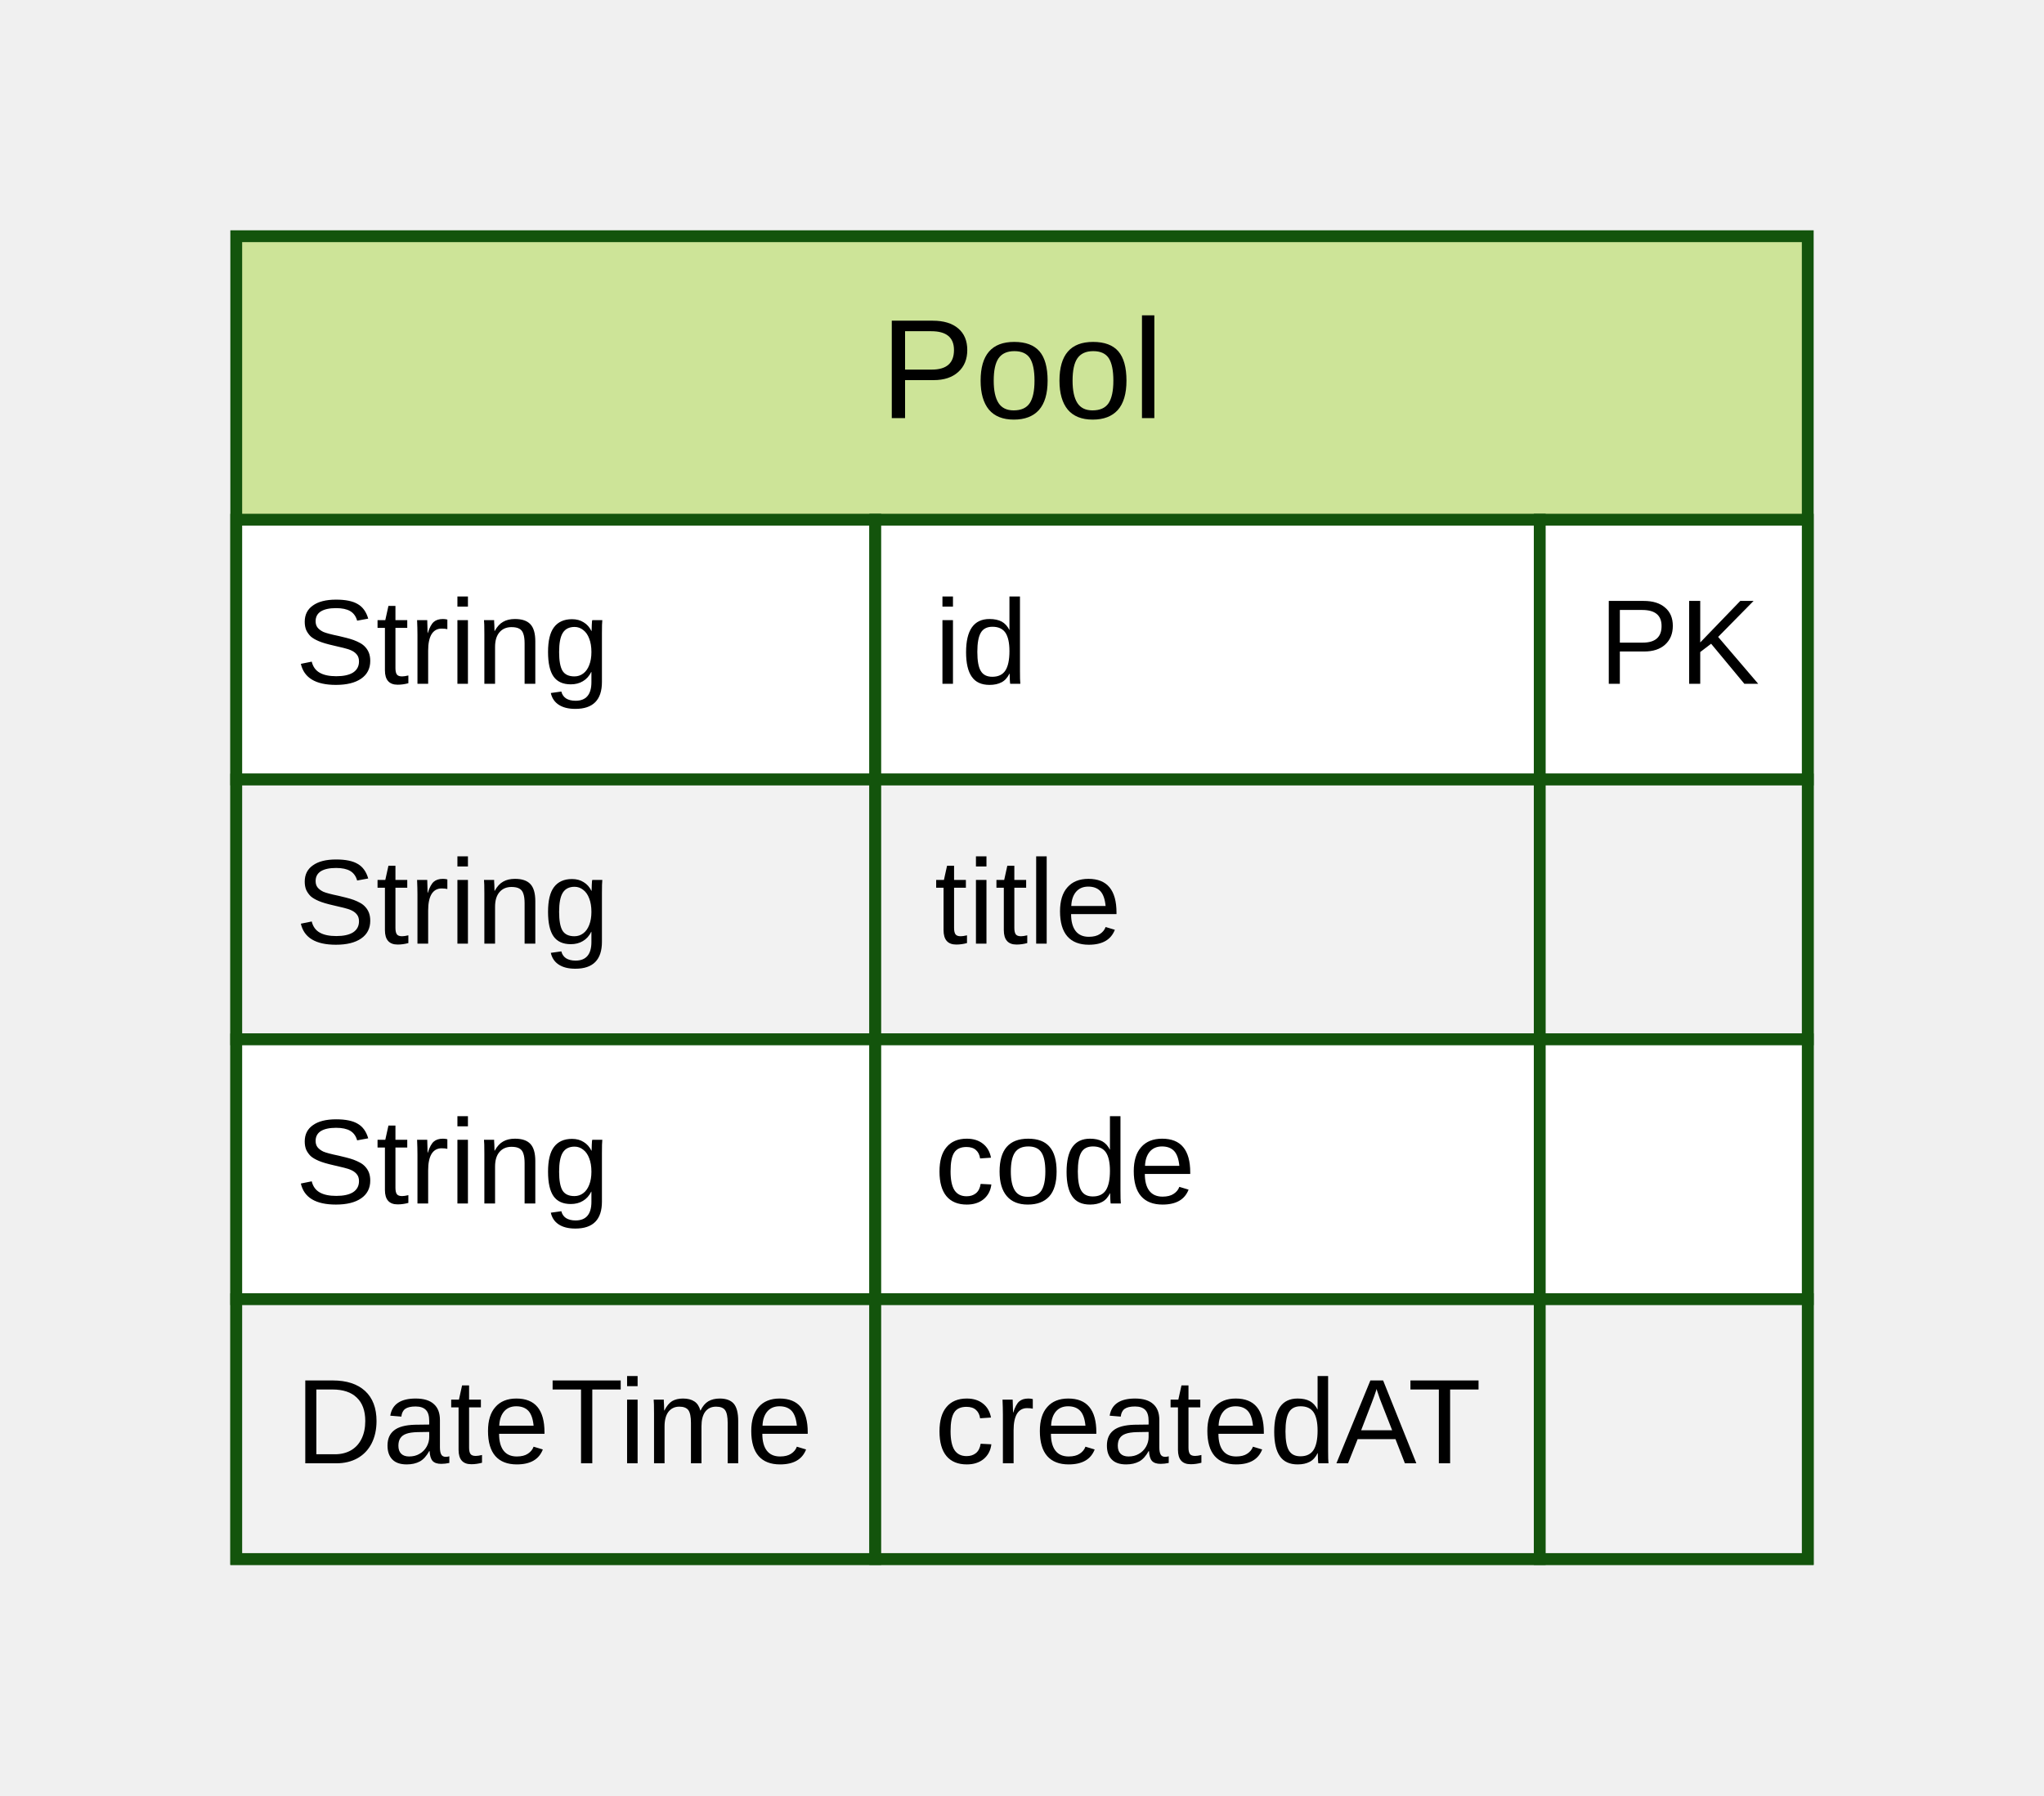
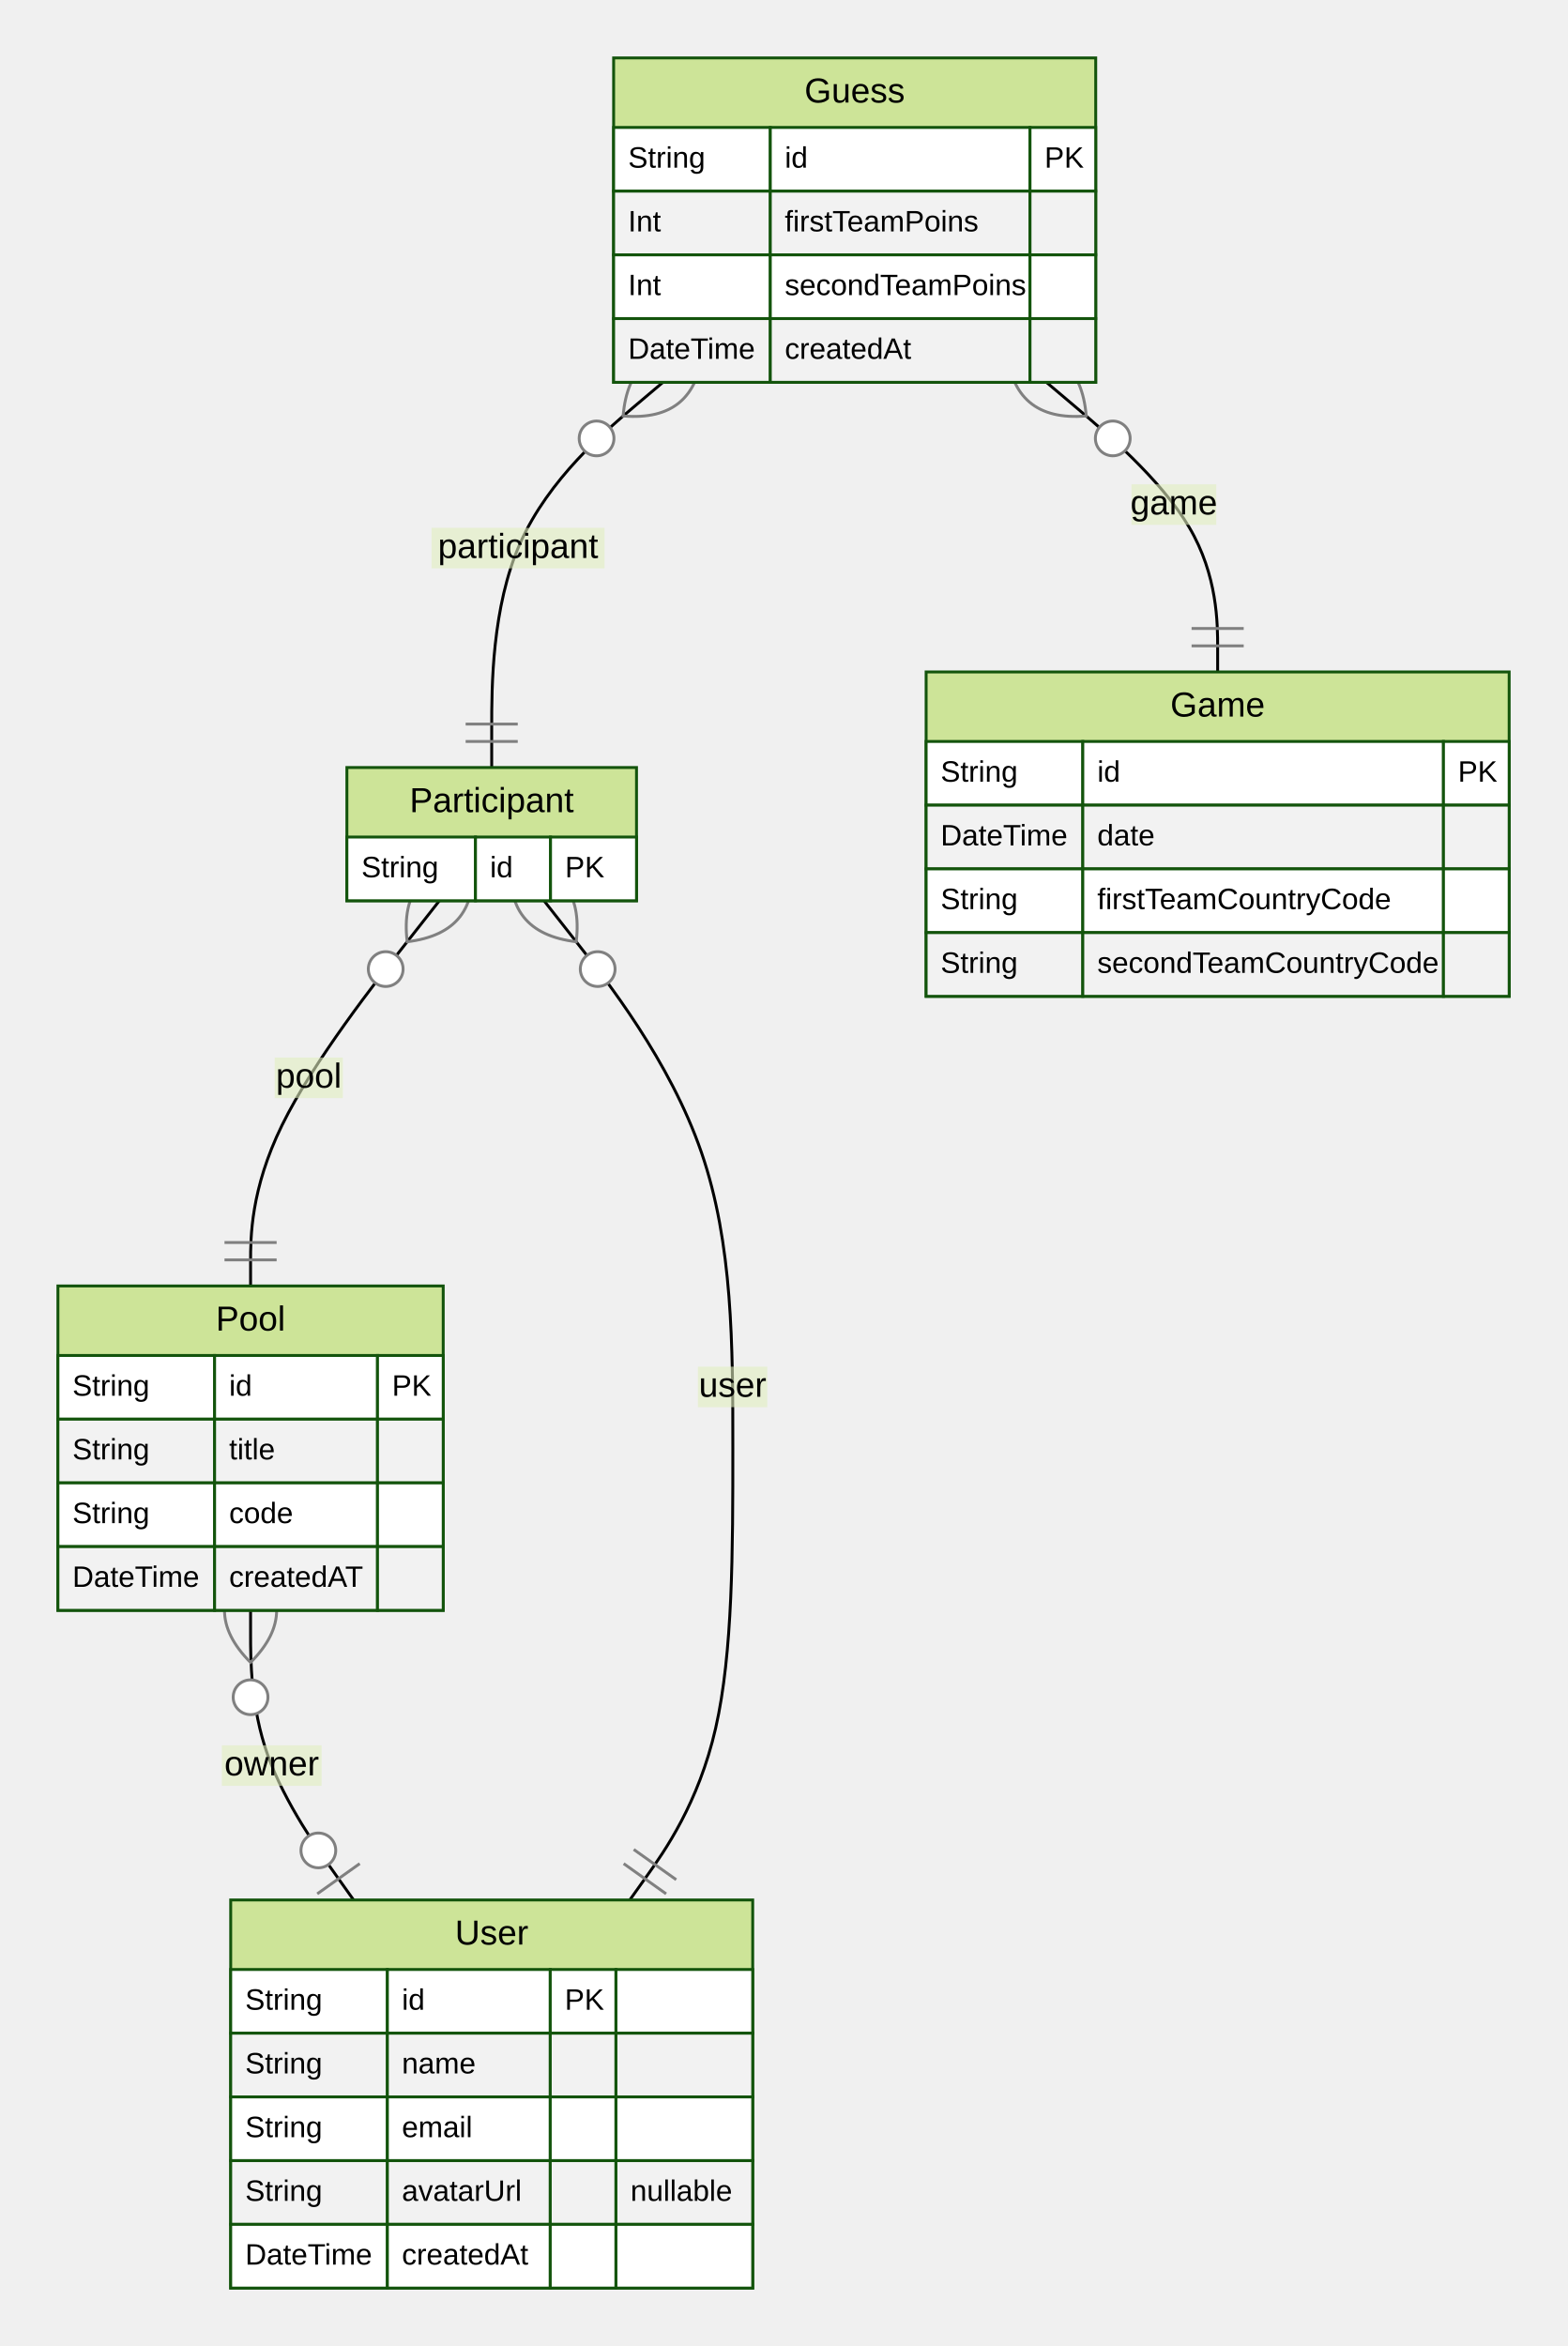
- <svg xmlns="http://www.w3.org/2000/svg" aria-labelledby="chart-title-mermaid-0 chart-desc-mermaid-0" role="img" viewBox="0 0 173.035 152" style="max-width: 173.035px; background-color: white;" width="100%" id="mermaid-0">
+ <svg xmlns="http://www.w3.org/2000/svg" aria-labelledby="chart-title-mermaid-0 chart-desc-mermaid-0" role="img" viewBox="0 0 541.089 810" style="max-width: 541.089px; background-color: white;" width="100%" id="mermaid-0">
  <style>#mermaid-0 {font-family:"trebuchet ms",verdana,arial,sans-serif;font-size:16px;fill:#000000;}#mermaid-0 .error-icon{fill:#552222;}#mermaid-0 .error-text{fill:#552222;stroke:#552222;}#mermaid-0 .edge-thickness-normal{stroke-width:2px;}#mermaid-0 .edge-thickness-thick{stroke-width:3.5px;}#mermaid-0 .edge-pattern-solid{stroke-dasharray:0;}#mermaid-0 .edge-pattern-dashed{stroke-dasharray:3;}#mermaid-0 .edge-pattern-dotted{stroke-dasharray:2;}#mermaid-0 .marker{fill:#000000;stroke:#000000;}#mermaid-0 .marker.cross{stroke:#000000;}#mermaid-0 svg{font-family:"trebuchet ms",verdana,arial,sans-serif;font-size:16px;}#mermaid-0 .entityBox{fill:#cde498;stroke:#13540c;}#mermaid-0 .attributeBoxOdd{fill:#ffffff;stroke:#13540c;}#mermaid-0 .attributeBoxEven{fill:#f2f2f2;stroke:#13540c;}#mermaid-0 .relationshipLabelBox{fill:hsl(78.158, 58.462%, 84.51%);opacity:0.7;background-color:hsl(78.158, 58.462%, 84.51%);}#mermaid-0 .relationshipLabelBox rect{opacity:0.5;}#mermaid-0 .relationshipLine{stroke:#000000;}#mermaid-0 :root{--mermaid-font-family:"trebuchet ms",verdana,arial,sans-serif;}</style>
  <g />
  <defs>
    <marker orient="auto" markerHeight="18" markerWidth="18" refY="9" refX="0" id="ONLY_ONE_START">
      <path d="M9,0 L9,18 M15,0 L15,18" fill="none" stroke="gray" />
    </marker>
  </defs>
  <defs>
    <marker orient="auto" markerHeight="18" markerWidth="18" refY="9" refX="18" id="ONLY_ONE_END">
      <path d="M3,0 L3,18 M9,0 L9,18" fill="none" stroke="gray" />
    </marker>
  </defs>
  <defs>
    <marker orient="auto" markerHeight="18" markerWidth="30" refY="9" refX="0" id="ZERO_OR_ONE_START">
      <circle r="6" cy="9" cx="21" fill="white" stroke="gray" />
      <path d="M9,0 L9,18" fill="none" stroke="gray" />
    </marker>
  </defs>
  <defs>
    <marker orient="auto" markerHeight="18" markerWidth="30" refY="9" refX="30" id="ZERO_OR_ONE_END">
      <circle r="6" cy="9" cx="9" fill="white" stroke="gray" />
      <path d="M21,0 L21,18" fill="none" stroke="gray" />
    </marker>
  </defs>
  <defs>
    <marker orient="auto" markerHeight="36" markerWidth="45" refY="18" refX="18" id="ONE_OR_MORE_START">
      <path d="M0,18 Q 18,0 36,18 Q 18,36 0,18 M42,9 L42,27" fill="none" stroke="gray" />
    </marker>
  </defs>
  <defs>
    <marker orient="auto" markerHeight="36" markerWidth="45" refY="18" refX="27" id="ONE_OR_MORE_END">
      <path d="M3,9 L3,27 M9,18 Q27,0 45,18 Q27,36 9,18" fill="none" stroke="gray" />
    </marker>
  </defs>
  <defs>
    <marker orient="auto" markerHeight="36" markerWidth="57" refY="18" refX="18" id="ZERO_OR_MORE_START">
      <circle r="6" cy="18" cx="48" fill="white" stroke="gray" />
      <path d="M0,18 Q18,0 36,18 Q18,36 0,18" fill="none" stroke="gray" />
    </marker>
  </defs>
  <defs>
    <marker orient="auto" markerHeight="36" markerWidth="57" refY="18" refX="39" id="ZERO_OR_MORE_END">
      <circle r="6" cy="18" cx="9" fill="white" stroke="gray" />
      <path d="M21,18 Q39,0 57,18 Q39,36 21,18" fill="none" stroke="gray" />
    </marker>
  </defs>
-   <g transform="translate(20,20 )" id="Pool">
+   <path marker-start="url(#ZERO_OR_MORE_START)" marker-end="url(#ZERO_OR_ONE_END)" fill="none" stroke="gray" d="M86.518,556L86.518,564.333C86.518,572.667,86.518,589.333,92.448,606C98.378,622.667,110.238,639.333,116.168,647.667L122.098,656" class="er relationshipLine" />
+   <path marker-start="url(#ZERO_OR_MORE_START)" marker-end="url(#ONLY_ONE_END)" fill="none" stroke="gray" d="M187.842,311L198.708,324.833C209.573,338.667,231.304,366.333,242.17,397.833C253.035,429.333,253.035,464.667,253.035,500C253.035,535.333,253.035,570.667,247.105,596.667C241.175,622.667,229.315,639.333,223.385,647.667L217.455,656" class="er relationshipLine" />
+   <path marker-start="url(#ZERO_OR_MORE_START)" marker-end="url(#ONLY_ONE_END)" fill="none" stroke="gray" d="M151.711,311L140.845,324.833C129.98,338.667,108.249,366.333,97.383,388.5C86.518,410.667,86.518,427.333,86.518,435.667L86.518,444" class="er relationshipLine" />
+   <path marker-start="url(#ZERO_OR_MORE_START)" marker-end="url(#ONLY_ONE_END)" fill="none" stroke="gray" d="M228.894,132L219.041,140.333C209.188,148.667,189.482,165.333,179.629,187.5C169.776,209.667,169.776,237.333,169.776,251.167L169.776,265" class="er relationshipLine" />
+   <path marker-start="url(#ZERO_OR_MORE_START)" marker-end="url(#ONLY_ONE_END)" fill="none" stroke="gray" d="M361.316,132L371.169,140.333C381.021,148.667,400.727,165.333,410.58,182C420.433,198.667,420.433,215.333,420.433,223.667L420.433,232" class="er relationshipLine" />
+   <g transform="translate(20,444 )" id="Pool">
    <rect height="112" width="133.035" y="0" x="0" stroke="gray" fill-opacity="100%" fill="honeydew" class="er entityBox" />
    <text transform="translate(66.51765,12)" style="font-family: &quot;trebuchet ms&quot;, verdana, arial, sans-serif;; font-size: 12px" text-anchor="middle" dominant-baseline="middle" y="0" x="0" id="entity-Pool" class="er entityLabel">Pool</text>
    <rect height="22" width="54.096" y="24" x="0" stroke="gray" fill-opacity="100%" fill="honeydew" class="er attributeBoxOdd" />
    <text transform="translate(5,35)" style="font-family: &quot;trebuchet ms&quot;, verdana, arial, sans-serif;; font-size: 10.2px" text-anchor="left" dominant-baseline="middle" y="0" x="0" id="entity-Pool-attr-1-type" class="er entityLabel">String</text>
    <rect height="22" width="56.252" y="24" x="54.096" stroke="gray" fill-opacity="100%" fill="honeydew" class="er attributeBoxOdd" />
    <text transform="translate(59.09555,35)" style="font-family: &quot;trebuchet ms&quot;, verdana, arial, sans-serif;; font-size: 10.2px" text-anchor="left" dominant-baseline="middle" y="0" x="0" id="entity-Pool-attr-1-name" class="er entityLabel">id</text>
    <rect height="22" width="22.688" y="24" x="110.348" stroke="gray" fill-opacity="100%" fill="honeydew" class="er attributeBoxOdd" />
    <text transform="translate(115.3476,35)" style="font-family: &quot;trebuchet ms&quot;, verdana, arial, sans-serif;; font-size: 10.2px" text-anchor="left" dominant-baseline="middle" y="0" x="0" id="entity-Pool-attr-1-key" class="er entityLabel">PK</text>
    <rect height="22" width="54.096" y="46" x="0" stroke="gray" fill-opacity="100%" fill="honeydew" class="er attributeBoxEven" />
    <text transform="translate(5,57)" style="font-family: &quot;trebuchet ms&quot;, verdana, arial, sans-serif;; font-size: 10.2px" text-anchor="left" dominant-baseline="middle" y="0" x="0" id="entity-Pool-attr-2-type" class="er entityLabel">String</text>
    <rect height="22" width="56.252" y="46" x="54.096" stroke="gray" fill-opacity="100%" fill="honeydew" class="er attributeBoxEven" />
    <text transform="translate(59.09555,57)" style="font-family: &quot;trebuchet ms&quot;, verdana, arial, sans-serif;; font-size: 10.2px" text-anchor="left" dominant-baseline="middle" y="0" x="0" id="entity-Pool-attr-2-name" class="er entityLabel">title</text>
    <rect height="22" width="22.688" y="46" x="110.348" stroke="gray" fill-opacity="100%" fill="honeydew" class="er attributeBoxEven" />
    <text transform="translate(115.3476,57)" style="font-family: &quot;trebuchet ms&quot;, verdana, arial, sans-serif;; font-size: 10.2px" text-anchor="left" dominant-baseline="middle" y="0" x="0" id="entity-Pool-attr-2-key" class="er entityLabel" />
    <rect height="22" width="54.096" y="68" x="0" stroke="gray" fill-opacity="100%" fill="honeydew" class="er attributeBoxOdd" />
    <text transform="translate(5,79)" style="font-family: &quot;trebuchet ms&quot;, verdana, arial, sans-serif;; font-size: 10.2px" text-anchor="left" dominant-baseline="middle" y="0" x="0" id="entity-Pool-attr-3-type" class="er entityLabel">String</text>
    <rect height="22" width="56.252" y="68" x="54.096" stroke="gray" fill-opacity="100%" fill="honeydew" class="er attributeBoxOdd" />
    <text transform="translate(59.09555,79)" style="font-family: &quot;trebuchet ms&quot;, verdana, arial, sans-serif;; font-size: 10.2px" text-anchor="left" dominant-baseline="middle" y="0" x="0" id="entity-Pool-attr-3-name" class="er entityLabel">code</text>
    <rect height="22" width="22.688" y="68" x="110.348" stroke="gray" fill-opacity="100%" fill="honeydew" class="er attributeBoxOdd" />
    <text transform="translate(115.3476,79)" style="font-family: &quot;trebuchet ms&quot;, verdana, arial, sans-serif;; font-size: 10.2px" text-anchor="left" dominant-baseline="middle" y="0" x="0" id="entity-Pool-attr-3-key" class="er entityLabel" />
    <rect height="22" width="54.096" y="90" x="0" stroke="gray" fill-opacity="100%" fill="honeydew" class="er attributeBoxEven" />
    <text transform="translate(5,101)" style="font-family: &quot;trebuchet ms&quot;, verdana, arial, sans-serif;; font-size: 10.2px" text-anchor="left" dominant-baseline="middle" y="0" x="0" id="entity-Pool-attr-4-type" class="er entityLabel">DateTime</text>
    <rect height="22" width="56.252" y="90" x="54.096" stroke="gray" fill-opacity="100%" fill="honeydew" class="er attributeBoxEven" />
    <text transform="translate(59.09555,101)" style="font-family: &quot;trebuchet ms&quot;, verdana, arial, sans-serif;; font-size: 10.2px" text-anchor="left" dominant-baseline="middle" y="0" x="0" id="entity-Pool-attr-4-name" class="er entityLabel">createdAT</text>
    <rect height="22" width="22.688" y="90" x="110.348" stroke="gray" fill-opacity="100%" fill="honeydew" class="er attributeBoxEven" />
    <text transform="translate(115.3476,101)" style="font-family: &quot;trebuchet ms&quot;, verdana, arial, sans-serif;; font-size: 10.2px" text-anchor="left" dominant-baseline="middle" y="0" x="0" id="entity-Pool-attr-4-key" class="er entityLabel" />
  </g>
+   <g transform="translate(119.7765,265 )" id="Participant">
+     <rect height="46" width="100" y="0" x="0" stroke="gray" fill-opacity="100%" fill="honeydew" class="er entityBox" />
+     <text transform="translate(50,12)" style="font-family: &quot;trebuchet ms&quot;, verdana, arial, sans-serif;; font-size: 12px" text-anchor="middle" dominant-baseline="middle" y="0" x="0" id="entity-Participant" class="er entityLabel">Participant</text>
+     <rect height="22" width="44.399" y="24" x="0" stroke="gray" fill-opacity="100%" fill="honeydew" class="er attributeBoxOdd" />
+     <text transform="translate(5,35)" style="font-family: &quot;trebuchet ms&quot;, verdana, arial, sans-serif;; font-size: 10.2px" text-anchor="left" dominant-baseline="middle" y="0" x="0" id="entity-Participant-attr-1-type" class="er entityLabel">String</text>
+     <rect height="22" width="25.911" y="24" x="44.399" stroke="gray" fill-opacity="100%" fill="honeydew" class="er attributeBoxOdd" />
+     <text transform="translate(49.39862,35)" style="font-family: &quot;trebuchet ms&quot;, verdana, arial, sans-serif;; font-size: 10.2px" text-anchor="left" dominant-baseline="middle" y="0" x="0" id="entity-Participant-attr-1-name" class="er entityLabel">id</text>
+     <rect height="22" width="29.69" y="24" x="70.31" stroke="gray" fill-opacity="100%" fill="honeydew" class="er attributeBoxOdd" />
+     <text transform="translate(75.30976,35)" style="font-family: &quot;trebuchet ms&quot;, verdana, arial, sans-serif;; font-size: 10.2px" text-anchor="left" dominant-baseline="middle" y="0" x="0" id="entity-Participant-attr-1-key" class="er entityLabel">PK</text>
+   </g>
+   <g transform="translate(79.657,656 )" id="User">
+     <rect height="134" width="180.239" y="0" x="0" stroke="gray" fill-opacity="100%" fill="honeydew" class="er entityBox" />
+     <text transform="translate(90.11948,12)" style="font-family: &quot;trebuchet ms&quot;, verdana, arial, sans-serif;; font-size: 12px" text-anchor="middle" dominant-baseline="middle" y="0" x="0" id="entity-User" class="er entityLabel">User</text>
+     <rect height="22" width="54.096" y="24" x="0" stroke="gray" fill-opacity="100%" fill="honeydew" class="er attributeBoxOdd" />
+     <text transform="translate(5,35)" style="font-family: &quot;trebuchet ms&quot;, verdana, arial, sans-serif;; font-size: 10.2px" text-anchor="left" dominant-baseline="middle" y="0" x="0" id="entity-User-attr-1-type" class="er entityLabel">String</text>
+     <rect height="22" width="56.243" y="24" x="54.096" stroke="gray" fill-opacity="100%" fill="honeydew" class="er attributeBoxOdd" />
+     <text transform="translate(59.09555,35)" style="font-family: &quot;trebuchet ms&quot;, verdana, arial, sans-serif;; font-size: 10.2px" text-anchor="left" dominant-baseline="middle" y="0" x="0" id="entity-User-attr-1-name" class="er entityLabel">id</text>
+     <rect height="22" width="22.688" y="24" x="110.339" stroke="gray" fill-opacity="100%" fill="honeydew" class="er attributeBoxOdd" />
+     <text transform="translate(115.3387,35)" style="font-family: &quot;trebuchet ms&quot;, verdana, arial, sans-serif;; font-size: 10.2px" text-anchor="left" dominant-baseline="middle" y="0" x="0" id="entity-User-attr-1-key" class="er entityLabel">PK</text>
+     <rect height="22" width="47.213" y="24" x="133.026" stroke="gray" fill-opacity="100%" fill="honeydew" class="er attributeBoxOdd" />
+     <text transform="translate(138.0264,35)" style="font-family: &quot;trebuchet ms&quot;, verdana, arial, sans-serif;; font-size: 10.2px" text-anchor="left" dominant-baseline="middle" y="0" x="0" id="entity-User-attr-1-comment" class="er entityLabel" />
+     <rect height="22" width="54.096" y="46" x="0" stroke="gray" fill-opacity="100%" fill="honeydew" class="er attributeBoxEven" />
+     <text transform="translate(5,57)" style="font-family: &quot;trebuchet ms&quot;, verdana, arial, sans-serif;; font-size: 10.2px" text-anchor="left" dominant-baseline="middle" y="0" x="0" id="entity-User-attr-2-type" class="er entityLabel">String</text>
+     <rect height="22" width="56.243" y="46" x="54.096" stroke="gray" fill-opacity="100%" fill="honeydew" class="er attributeBoxEven" />
+     <text transform="translate(59.09555,57)" style="font-family: &quot;trebuchet ms&quot;, verdana, arial, sans-serif;; font-size: 10.2px" text-anchor="left" dominant-baseline="middle" y="0" x="0" id="entity-User-attr-2-name" class="er entityLabel">name</text>
+     <rect height="22" width="22.688" y="46" x="110.339" stroke="gray" fill-opacity="100%" fill="honeydew" class="er attributeBoxEven" />
+     <text transform="translate(115.3387,57)" style="font-family: &quot;trebuchet ms&quot;, verdana, arial, sans-serif;; font-size: 10.2px" text-anchor="left" dominant-baseline="middle" y="0" x="0" id="entity-User-attr-2-key" class="er entityLabel" />
+     <rect height="22" width="47.213" y="46" x="133.026" stroke="gray" fill-opacity="100%" fill="honeydew" class="er attributeBoxEven" />
+     <text transform="translate(138.0264,57)" style="font-family: &quot;trebuchet ms&quot;, verdana, arial, sans-serif;; font-size: 10.2px" text-anchor="left" dominant-baseline="middle" y="0" x="0" id="entity-User-attr-2-comment" class="er entityLabel" />
+     <rect height="22" width="54.096" y="68" x="0" stroke="gray" fill-opacity="100%" fill="honeydew" class="er attributeBoxOdd" />
+     <text transform="translate(5,79)" style="font-family: &quot;trebuchet ms&quot;, verdana, arial, sans-serif;; font-size: 10.2px" text-anchor="left" dominant-baseline="middle" y="0" x="0" id="entity-User-attr-3-type" class="er entityLabel">String</text>
+     <rect height="22" width="56.243" y="68" x="54.096" stroke="gray" fill-opacity="100%" fill="honeydew" class="er attributeBoxOdd" />
+     <text transform="translate(59.09555,79)" style="font-family: &quot;trebuchet ms&quot;, verdana, arial, sans-serif;; font-size: 10.2px" text-anchor="left" dominant-baseline="middle" y="0" x="0" id="entity-User-attr-3-name" class="er entityLabel">email</text>
+     <rect height="22" width="22.688" y="68" x="110.339" stroke="gray" fill-opacity="100%" fill="honeydew" class="er attributeBoxOdd" />
+     <text transform="translate(115.3387,79)" style="font-family: &quot;trebuchet ms&quot;, verdana, arial, sans-serif;; font-size: 10.2px" text-anchor="left" dominant-baseline="middle" y="0" x="0" id="entity-User-attr-3-key" class="er entityLabel" />
+     <rect height="22" width="47.213" y="68" x="133.026" stroke="gray" fill-opacity="100%" fill="honeydew" class="er attributeBoxOdd" />
+     <text transform="translate(138.0264,79)" style="font-family: &quot;trebuchet ms&quot;, verdana, arial, sans-serif;; font-size: 10.2px" text-anchor="left" dominant-baseline="middle" y="0" x="0" id="entity-User-attr-3-comment" class="er entityLabel" />
+     <rect height="22" width="54.096" y="90" x="0" stroke="gray" fill-opacity="100%" fill="honeydew" class="er attributeBoxEven" />
+     <text transform="translate(5,101)" style="font-family: &quot;trebuchet ms&quot;, verdana, arial, sans-serif;; font-size: 10.2px" text-anchor="left" dominant-baseline="middle" y="0" x="0" id="entity-User-attr-4-type" class="er entityLabel">String</text>
+     <rect height="22" width="56.243" y="90" x="54.096" stroke="gray" fill-opacity="100%" fill="honeydew" class="er attributeBoxEven" />
+     <text transform="translate(59.09555,101)" style="font-family: &quot;trebuchet ms&quot;, verdana, arial, sans-serif;; font-size: 10.2px" text-anchor="left" dominant-baseline="middle" y="0" x="0" id="entity-User-attr-4-name" class="er entityLabel">avatarUrl</text>
+     <rect height="22" width="22.688" y="90" x="110.339" stroke="gray" fill-opacity="100%" fill="honeydew" class="er attributeBoxEven" />
+     <text transform="translate(115.3387,101)" style="font-family: &quot;trebuchet ms&quot;, verdana, arial, sans-serif;; font-size: 10.2px" text-anchor="left" dominant-baseline="middle" y="0" x="0" id="entity-User-attr-4-key" class="er entityLabel" />
+     <rect height="22" width="47.213" y="90" x="133.026" stroke="gray" fill-opacity="100%" fill="honeydew" class="er attributeBoxEven" />
+     <text transform="translate(138.0264,101)" style="font-family: &quot;trebuchet ms&quot;, verdana, arial, sans-serif;; font-size: 10.2px" text-anchor="left" dominant-baseline="middle" y="0" x="0" id="entity-User-attr-4-comment" class="er entityLabel">nullable</text>
+     <rect height="22" width="54.096" y="112" x="0" stroke="gray" fill-opacity="100%" fill="honeydew" class="er attributeBoxOdd" />
+     <text transform="translate(5,123)" style="font-family: &quot;trebuchet ms&quot;, verdana, arial, sans-serif;; font-size: 10.2px" text-anchor="left" dominant-baseline="middle" y="0" x="0" id="entity-User-attr-5-type" class="er entityLabel">DateTime</text>
+     <rect height="22" width="56.243" y="112" x="54.096" stroke="gray" fill-opacity="100%" fill="honeydew" class="er attributeBoxOdd" />
+     <text transform="translate(59.09555,123)" style="font-family: &quot;trebuchet ms&quot;, verdana, arial, sans-serif;; font-size: 10.2px" text-anchor="left" dominant-baseline="middle" y="0" x="0" id="entity-User-attr-5-name" class="er entityLabel">createdAt</text>
+     <rect height="22" width="22.688" y="112" x="110.339" stroke="gray" fill-opacity="100%" fill="honeydew" class="er attributeBoxOdd" />
+     <text transform="translate(115.3387,123)" style="font-family: &quot;trebuchet ms&quot;, verdana, arial, sans-serif;; font-size: 10.2px" text-anchor="left" dominant-baseline="middle" y="0" x="0" id="entity-User-attr-5-key" class="er entityLabel" />
+     <rect height="22" width="47.213" y="112" x="133.026" stroke="gray" fill-opacity="100%" fill="honeydew" class="er attributeBoxOdd" />
+     <text transform="translate(138.0264,123)" style="font-family: &quot;trebuchet ms&quot;, verdana, arial, sans-serif;; font-size: 10.2px" text-anchor="left" dominant-baseline="middle" y="0" x="0" id="entity-User-attr-5-comment" class="er entityLabel" />
+   </g>
+   <g transform="translate(319.7765,232 )" id="Game">
+     <rect height="112" width="201.312" y="0" x="0" stroke="gray" fill-opacity="100%" fill="honeydew" class="er entityBox" />
+     <text transform="translate(100.6562,12)" style="font-family: &quot;trebuchet ms&quot;, verdana, arial, sans-serif;; font-size: 12px" text-anchor="middle" dominant-baseline="middle" y="0" x="0" id="entity-Game" class="er entityLabel">Game</text>
+     <rect height="22" width="54.096" y="24" x="0" stroke="gray" fill-opacity="100%" fill="honeydew" class="er attributeBoxOdd" />
+     <text transform="translate(5,35)" style="font-family: &quot;trebuchet ms&quot;, verdana, arial, sans-serif;; font-size: 10.2px" text-anchor="left" dominant-baseline="middle" y="0" x="0" id="entity-Game-attr-1-type" class="er entityLabel">String</text>
+     <rect height="22" width="124.529" y="24" x="54.096" stroke="gray" fill-opacity="100%" fill="honeydew" class="er attributeBoxOdd" />
+     <text transform="translate(59.09555,35)" style="font-family: &quot;trebuchet ms&quot;, verdana, arial, sans-serif;; font-size: 10.2px" text-anchor="left" dominant-baseline="middle" y="0" x="0" id="entity-Game-attr-1-name" class="er entityLabel">id</text>
+     <rect height="22" width="22.688" y="24" x="178.625" stroke="gray" fill-opacity="100%" fill="honeydew" class="er attributeBoxOdd" />
+     <text transform="translate(183.6248,35)" style="font-family: &quot;trebuchet ms&quot;, verdana, arial, sans-serif;; font-size: 10.2px" text-anchor="left" dominant-baseline="middle" y="0" x="0" id="entity-Game-attr-1-key" class="er entityLabel">PK</text>
+     <rect height="22" width="54.096" y="46" x="0" stroke="gray" fill-opacity="100%" fill="honeydew" class="er attributeBoxEven" />
+     <text transform="translate(5,57)" style="font-family: &quot;trebuchet ms&quot;, verdana, arial, sans-serif;; font-size: 10.2px" text-anchor="left" dominant-baseline="middle" y="0" x="0" id="entity-Game-attr-2-type" class="er entityLabel">DateTime</text>
+     <rect height="22" width="124.529" y="46" x="54.096" stroke="gray" fill-opacity="100%" fill="honeydew" class="er attributeBoxEven" />
+     <text transform="translate(59.09555,57)" style="font-family: &quot;trebuchet ms&quot;, verdana, arial, sans-serif;; font-size: 10.2px" text-anchor="left" dominant-baseline="middle" y="0" x="0" id="entity-Game-attr-2-name" class="er entityLabel">date</text>
+     <rect height="22" width="22.688" y="46" x="178.625" stroke="gray" fill-opacity="100%" fill="honeydew" class="er attributeBoxEven" />
+     <text transform="translate(183.6248,57)" style="font-family: &quot;trebuchet ms&quot;, verdana, arial, sans-serif;; font-size: 10.2px" text-anchor="left" dominant-baseline="middle" y="0" x="0" id="entity-Game-attr-2-key" class="er entityLabel" />
+     <rect height="22" width="54.096" y="68" x="0" stroke="gray" fill-opacity="100%" fill="honeydew" class="er attributeBoxOdd" />
+     <text transform="translate(5,79)" style="font-family: &quot;trebuchet ms&quot;, verdana, arial, sans-serif;; font-size: 10.2px" text-anchor="left" dominant-baseline="middle" y="0" x="0" id="entity-Game-attr-3-type" class="er entityLabel">String</text>
+     <rect height="22" width="124.529" y="68" x="54.096" stroke="gray" fill-opacity="100%" fill="honeydew" class="er attributeBoxOdd" />
+     <text transform="translate(59.09555,79)" style="font-family: &quot;trebuchet ms&quot;, verdana, arial, sans-serif;; font-size: 10.2px" text-anchor="left" dominant-baseline="middle" y="0" x="0" id="entity-Game-attr-3-name" class="er entityLabel">firstTeamCountryCode</text>
+     <rect height="22" width="22.688" y="68" x="178.625" stroke="gray" fill-opacity="100%" fill="honeydew" class="er attributeBoxOdd" />
+     <text transform="translate(183.6248,79)" style="font-family: &quot;trebuchet ms&quot;, verdana, arial, sans-serif;; font-size: 10.2px" text-anchor="left" dominant-baseline="middle" y="0" x="0" id="entity-Game-attr-3-key" class="er entityLabel" />
+     <rect height="22" width="54.096" y="90" x="0" stroke="gray" fill-opacity="100%" fill="honeydew" class="er attributeBoxEven" />
+     <text transform="translate(5,101)" style="font-family: &quot;trebuchet ms&quot;, verdana, arial, sans-serif;; font-size: 10.2px" text-anchor="left" dominant-baseline="middle" y="0" x="0" id="entity-Game-attr-4-type" class="er entityLabel">String</text>
+     <rect height="22" width="124.529" y="90" x="54.096" stroke="gray" fill-opacity="100%" fill="honeydew" class="er attributeBoxEven" />
+     <text transform="translate(59.09555,101)" style="font-family: &quot;trebuchet ms&quot;, verdana, arial, sans-serif;; font-size: 10.2px" text-anchor="left" dominant-baseline="middle" y="0" x="0" id="entity-Game-attr-4-name" class="er entityLabel">secondTeamCountryCode</text>
+     <rect height="22" width="22.688" y="90" x="178.625" stroke="gray" fill-opacity="100%" fill="honeydew" class="er attributeBoxEven" />
+     <text transform="translate(183.6248,101)" style="font-family: &quot;trebuchet ms&quot;, verdana, arial, sans-serif;; font-size: 10.2px" text-anchor="left" dominant-baseline="middle" y="0" x="0" id="entity-Game-attr-4-key" class="er entityLabel" />
+   </g>
+   <g transform="translate(211.8745,20 )" id="Guess">
+     <rect height="112" width="166.46" y="0" x="0" stroke="gray" fill-opacity="100%" fill="honeydew" class="er entityBox" />
+     <text transform="translate(83.23013,12)" style="font-family: &quot;trebuchet ms&quot;, verdana, arial, sans-serif;; font-size: 12px" text-anchor="middle" dominant-baseline="middle" y="0" x="0" id="entity-Guess" class="er entityLabel">Guess</text>
+     <rect height="22" width="54.096" y="24" x="0" stroke="gray" fill-opacity="100%" fill="honeydew" class="er attributeBoxOdd" />
+     <text transform="translate(5,35)" style="font-family: &quot;trebuchet ms&quot;, verdana, arial, sans-serif;; font-size: 10.2px" text-anchor="left" dominant-baseline="middle" y="0" x="0" id="entity-Guess-attr-1-type" class="er entityLabel">String</text>
+     <rect height="22" width="89.677" y="24" x="54.096" stroke="gray" fill-opacity="100%" fill="honeydew" class="er attributeBoxOdd" />
+     <text transform="translate(59.09555,35)" style="font-family: &quot;trebuchet ms&quot;, verdana, arial, sans-serif;; font-size: 10.2px" text-anchor="left" dominant-baseline="middle" y="0" x="0" id="entity-Guess-attr-1-name" class="er entityLabel">id</text>
+     <rect height="22" width="22.688" y="24" x="143.773" stroke="gray" fill-opacity="100%" fill="honeydew" class="er attributeBoxOdd" />
+     <text transform="translate(148.7726,35)" style="font-family: &quot;trebuchet ms&quot;, verdana, arial, sans-serif;; font-size: 10.2px" text-anchor="left" dominant-baseline="middle" y="0" x="0" id="entity-Guess-attr-1-key" class="er entityLabel">PK</text>
+     <rect height="22" width="54.096" y="46" x="0" stroke="gray" fill-opacity="100%" fill="honeydew" class="er attributeBoxEven" />
+     <text transform="translate(5,57)" style="font-family: &quot;trebuchet ms&quot;, verdana, arial, sans-serif;; font-size: 10.2px" text-anchor="left" dominant-baseline="middle" y="0" x="0" id="entity-Guess-attr-2-type" class="er entityLabel">Int</text>
+     <rect height="22" width="89.677" y="46" x="54.096" stroke="gray" fill-opacity="100%" fill="honeydew" class="er attributeBoxEven" />
+     <text transform="translate(59.09555,57)" style="font-family: &quot;trebuchet ms&quot;, verdana, arial, sans-serif;; font-size: 10.2px" text-anchor="left" dominant-baseline="middle" y="0" x="0" id="entity-Guess-attr-2-name" class="er entityLabel">firstTeamPoins</text>
+     <rect height="22" width="22.688" y="46" x="143.773" stroke="gray" fill-opacity="100%" fill="honeydew" class="er attributeBoxEven" />
+     <text transform="translate(148.7726,57)" style="font-family: &quot;trebuchet ms&quot;, verdana, arial, sans-serif;; font-size: 10.2px" text-anchor="left" dominant-baseline="middle" y="0" x="0" id="entity-Guess-attr-2-key" class="er entityLabel" />
+     <rect height="22" width="54.096" y="68" x="0" stroke="gray" fill-opacity="100%" fill="honeydew" class="er attributeBoxOdd" />
+     <text transform="translate(5,79)" style="font-family: &quot;trebuchet ms&quot;, verdana, arial, sans-serif;; font-size: 10.2px" text-anchor="left" dominant-baseline="middle" y="0" x="0" id="entity-Guess-attr-3-type" class="er entityLabel">Int</text>
+     <rect height="22" width="89.677" y="68" x="54.096" stroke="gray" fill-opacity="100%" fill="honeydew" class="er attributeBoxOdd" />
+     <text transform="translate(59.09555,79)" style="font-family: &quot;trebuchet ms&quot;, verdana, arial, sans-serif;; font-size: 10.2px" text-anchor="left" dominant-baseline="middle" y="0" x="0" id="entity-Guess-attr-3-name" class="er entityLabel">secondTeamPoins</text>
+     <rect height="22" width="22.688" y="68" x="143.773" stroke="gray" fill-opacity="100%" fill="honeydew" class="er attributeBoxOdd" />
+     <text transform="translate(148.7726,79)" style="font-family: &quot;trebuchet ms&quot;, verdana, arial, sans-serif;; font-size: 10.2px" text-anchor="left" dominant-baseline="middle" y="0" x="0" id="entity-Guess-attr-3-key" class="er entityLabel" />
+     <rect height="22" width="54.096" y="90" x="0" stroke="gray" fill-opacity="100%" fill="honeydew" class="er attributeBoxEven" />
+     <text transform="translate(5,101)" style="font-family: &quot;trebuchet ms&quot;, verdana, arial, sans-serif;; font-size: 10.2px" text-anchor="left" dominant-baseline="middle" y="0" x="0" id="entity-Guess-attr-4-type" class="er entityLabel">DateTime</text>
+     <rect height="22" width="89.677" y="90" x="54.096" stroke="gray" fill-opacity="100%" fill="honeydew" class="er attributeBoxEven" />
+     <text transform="translate(59.09555,101)" style="font-family: &quot;trebuchet ms&quot;, verdana, arial, sans-serif;; font-size: 10.2px" text-anchor="left" dominant-baseline="middle" y="0" x="0" id="entity-Guess-attr-4-name" class="er entityLabel">createdAt</text>
+     <rect height="22" width="22.688" y="90" x="143.773" stroke="gray" fill-opacity="100%" fill="honeydew" class="er attributeBoxEven" />
+     <text transform="translate(148.7726,101)" style="font-family: &quot;trebuchet ms&quot;, verdana, arial, sans-serif;; font-size: 10.2px" text-anchor="left" dominant-baseline="middle" y="0" x="0" id="entity-Guess-attr-4-key" class="er entityLabel" />
+   </g>
+   <rect fill-opacity="85%" fill="white" height="14" width="34.471" y="602.592" x="76.579" class="er relationshipLabelBox" />
+   <text style="font-family: &quot;trebuchet ms&quot;, verdana, arial, sans-serif;; font-size: 12px" dominant-baseline="middle" text-anchor="middle" y="609.592" x="93.815" id="rel1" class="er relationshipLabel">owner</text>
+   <rect fill-opacity="85%" fill="white" height="14" width="23.959" y="471.861" x="240.969" class="er relationshipLabelBox" />
+   <text style="font-family: &quot;trebuchet ms&quot;, verdana, arial, sans-serif;; font-size: 12px" dominant-baseline="middle" text-anchor="middle" y="478.861" x="252.949" id="rel2" class="er relationshipLabel">user</text>
+   <rect fill-opacity="85%" fill="white" height="14" width="23.564" y="365.133" x="94.829" class="er relationshipLabelBox" />
+   <text style="font-family: &quot;trebuchet ms&quot;, verdana, arial, sans-serif;; font-size: 12px" dominant-baseline="middle" text-anchor="middle" y="372.133" x="106.611" id="rel3" class="er relationshipLabel">pool</text>
+   <rect fill-opacity="85%" fill="white" height="14" width="59.744" y="182.256" x="149.002" class="er relationshipLabelBox" />
+   <text style="font-family: &quot;trebuchet ms&quot;, verdana, arial, sans-serif;; font-size: 12px" dominant-baseline="middle" text-anchor="middle" y="189.256" x="178.874" id="rel4" class="er relationshipLabel">participant</text>
+   <rect fill-opacity="85%" fill="white" height="14" width="29.289" y="167.222" x="390.672" class="er relationshipLabelBox" />
+   <text style="font-family: &quot;trebuchet ms&quot;, verdana, arial, sans-serif;; font-size: 12px" dominant-baseline="middle" text-anchor="middle" y="174.222" x="405.317" id="rel5" class="er relationshipLabel">game</text>
</svg>
